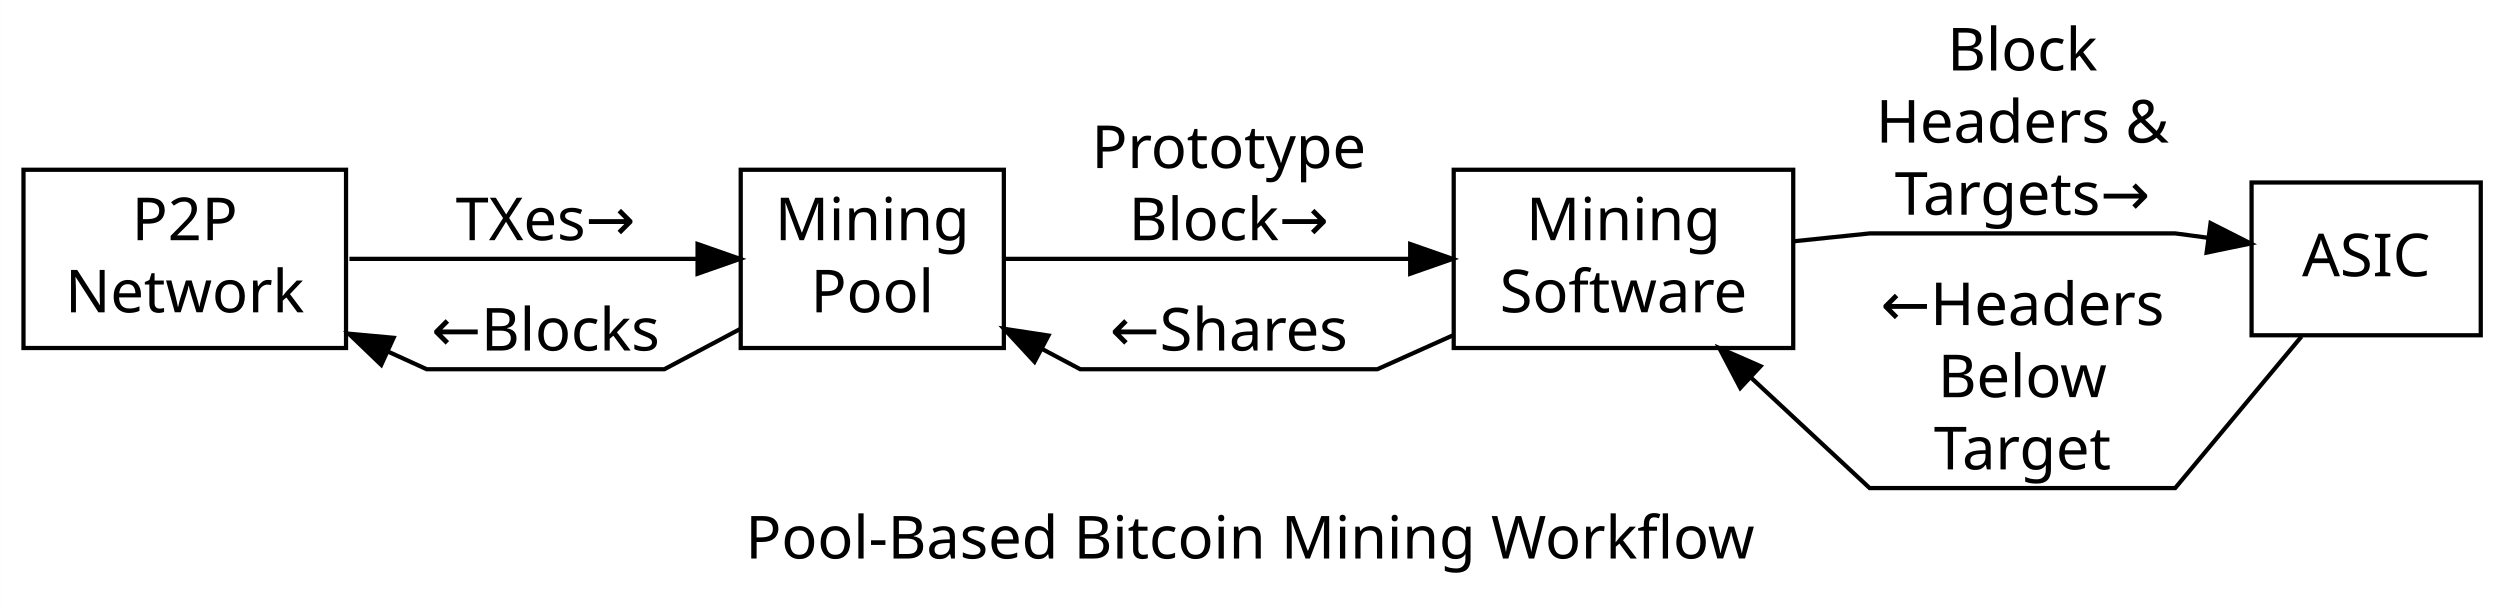
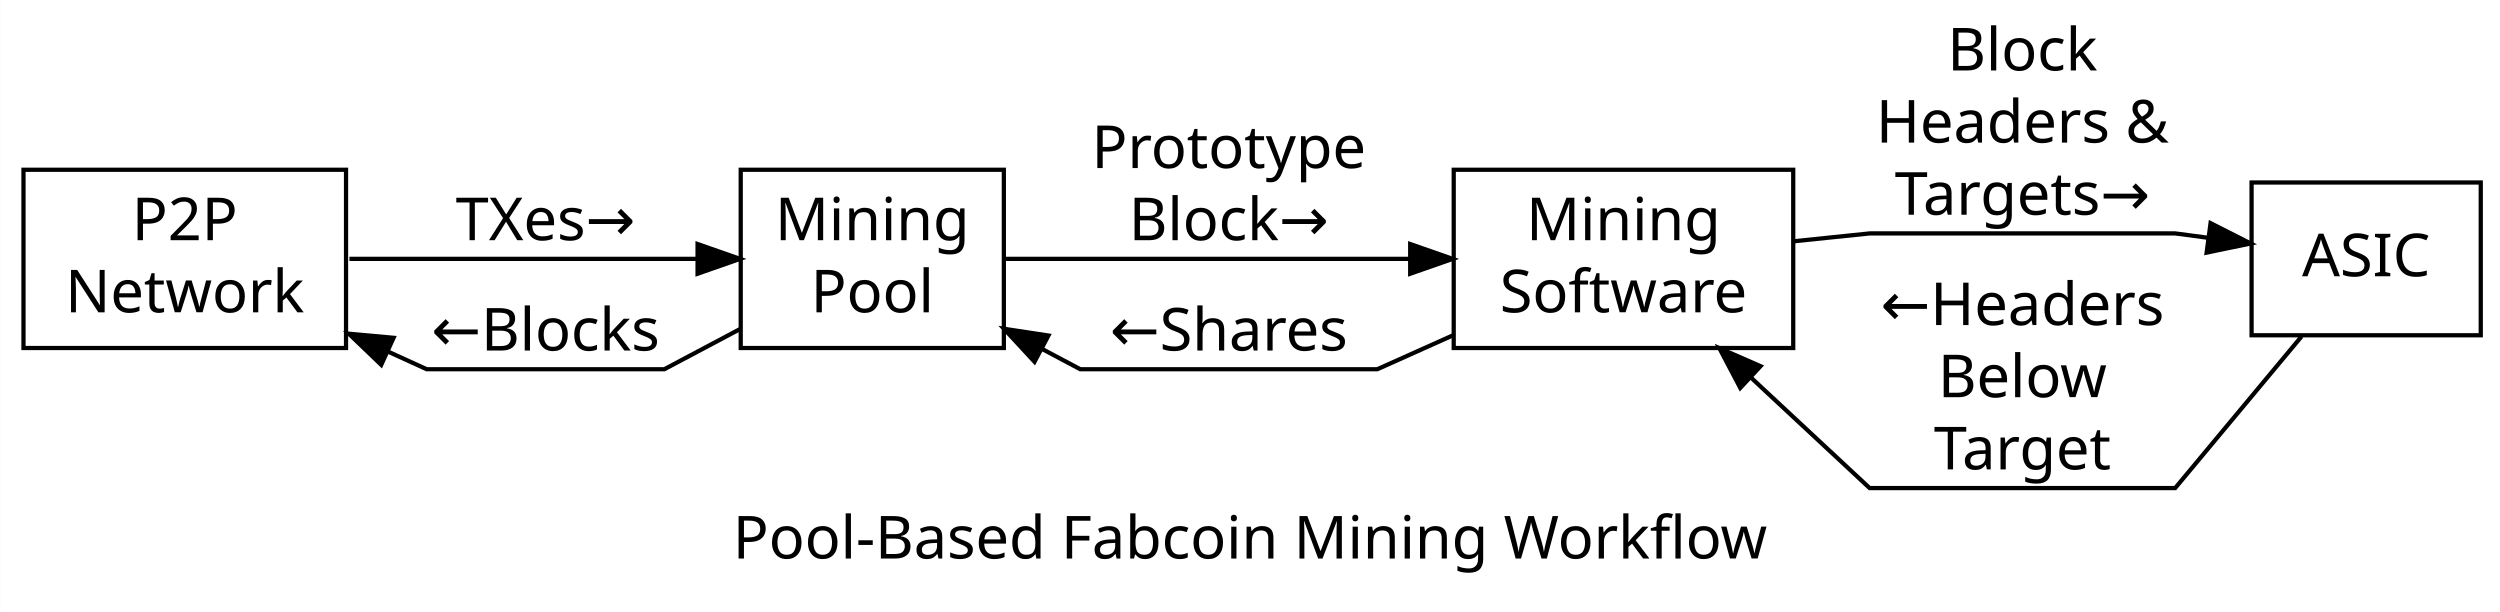
<svg xmlns="http://www.w3.org/2000/svg" width="450pt" height="110pt" viewBox="0.00 0.00 450.00 110.20">
  <g id="graph1" class="graph" transform="scale(0.765306 0.765306) rotate(0) translate(4 140)">
    <polygon fill="white" stroke="white" points="-4,5 -4,-140 585,-140 585,5 -4,5" />
-     <text text-anchor="middle" x="290" y="-8.4" font-family="Sans" font-size="14.00">Pool-Based Bitcoin Mining Workflow</text>
+     <text text-anchor="middle" x="290" y="-8.4" font-family="Sans" font-size="14.00">Pool-Based Fabcoin Mining Workflow</text>
    <g id="node1" class="node">
      <polygon fill="none" stroke="black" points="77,-100 1,-100 1,-58 77,-58 77,-100" />
      <text text-anchor="middle" x="39" y="-83.4" font-family="Sans" font-size="14.00">P2P</text>
      <text text-anchor="middle" x="39" y="-66.4" font-family="Sans" font-size="14.00">Network</text>
    </g>
    <g id="node4" class="node">
      <polygon fill="none" stroke="black" points="232,-100 170,-100 170,-58 232,-58 232,-100" />
      <text text-anchor="middle" x="201" y="-83.4" font-family="Sans" font-size="14.00">Mining</text>
      <text text-anchor="middle" x="201" y="-66.4" font-family="Sans" font-size="14.00">Pool</text>
    </g>
    <g id="edge4" class="edge">
      <path fill="none" stroke="black" d="M77.803,-79C102.457,-79 134.346,-79 159.503,-79" />
      <polygon fill="black" stroke="black" points="159.831,-82.5 169.831,-79 159.831,-75.5 159.831,-82.5" />
      <text text-anchor="middle" x="124" y="-83.4" font-family="Sans" font-size="14.00">TXes→</text>
    </g>
    <g id="node2" class="node">
      <polygon fill="none" stroke="black" points="580,-97 526,-97 526,-61 580,-61 580,-97" />
      <text text-anchor="middle" x="553" y="-74.9" font-family="Sans" font-size="14.00">ASIC</text>
    </g>
    <g id="node3" class="node">
      <polygon fill="none" stroke="black" points="418,-100 338,-100 338,-58 418,-58 418,-100" />
      <text text-anchor="middle" x="378" y="-83.4" font-family="Sans" font-size="14.00">Mining</text>
      <text text-anchor="middle" x="378" y="-66.4" font-family="Sans" font-size="14.00">Software</text>
    </g>
    <g id="edge10" class="edge">
      <path fill="none" stroke="black" d="M537.765,-60.718C524.71,-45.052 508,-25 508,-25 508,-25 436,-25 436,-25 436,-25 422.132,-37.912 407.958,-51.108" />
      <polygon fill="black" stroke="black" points="405.524,-48.592 400.59,-57.968 410.294,-53.715 405.524,-48.592" />
      <text text-anchor="middle" x="472" y="-63.4" font-family="Sans" font-size="14.00">←Headers</text>
      <text text-anchor="middle" x="472" y="-46.4" font-family="Sans" font-size="14.00">Below</text>
      <text text-anchor="middle" x="472" y="-29.4" font-family="Sans" font-size="14.00">Target</text>
    </g>
    <g id="edge8" class="edge">
      <path fill="none" stroke="black" d="M418.283,-83.167C428.18,-84.191 436,-85 436,-85 436,-85 508,-85 508,-85 508,-85 511.085,-84.589 515.64,-83.981" />
      <polygon fill="black" stroke="black" points="516.336,-87.42 525.785,-82.629 515.41,-80.481 516.336,-87.42" />
      <text text-anchor="middle" x="472" y="-123.4" font-family="Sans" font-size="14.00">Block</text>
      <text text-anchor="middle" x="472" y="-106.4" font-family="Sans" font-size="14.00">Headers &amp;</text>
      <text text-anchor="middle" x="472" y="-89.4" font-family="Sans" font-size="14.00">Targets→</text>
    </g>
    <g id="edge12" class="edge">
      <path fill="none" stroke="black" d="M337.717,-60.942C327.82,-56.505 320,-53 320,-53 320,-53 250,-53 250,-53 250,-53 246.279,-54.974 240.888,-57.835" />
      <polygon fill="black" stroke="black" points="239.225,-54.755 232.032,-62.534 242.506,-60.938 239.225,-54.755" />
      <text text-anchor="middle" x="285" y="-57.4" font-family="Sans" font-size="14.00">←Shares</text>
    </g>
    <g id="edge6" class="edge">
      <path fill="none" stroke="black" d="M169.968,-62.534C160.243,-57.374 152,-53 152,-53 152,-53 96,-53 96,-53 96,-53 92.306,-54.685 86.798,-57.197" />
      <polygon fill="black" stroke="black" points="85.297,-54.035 77.651,-61.37 88.202,-60.404 85.297,-54.035" />
      <text text-anchor="middle" x="124" y="-57.4" font-family="Sans" font-size="14.00">←Blocks</text>
    </g>
    <g id="edge2" class="edge">
      <path fill="none" stroke="black" d="M232.237,-79C258.629,-79 296.93,-79 327.648,-79" />
      <polygon fill="black" stroke="black" points="327.746,-82.5 337.746,-79 327.746,-75.5 327.746,-82.5" />
      <text text-anchor="middle" x="285" y="-100.4" font-family="Sans" font-size="14.00">Prototype</text>
      <text text-anchor="middle" x="285" y="-83.4" font-family="Sans" font-size="14.00">Block→</text>
    </g>
  </g>
</svg>
